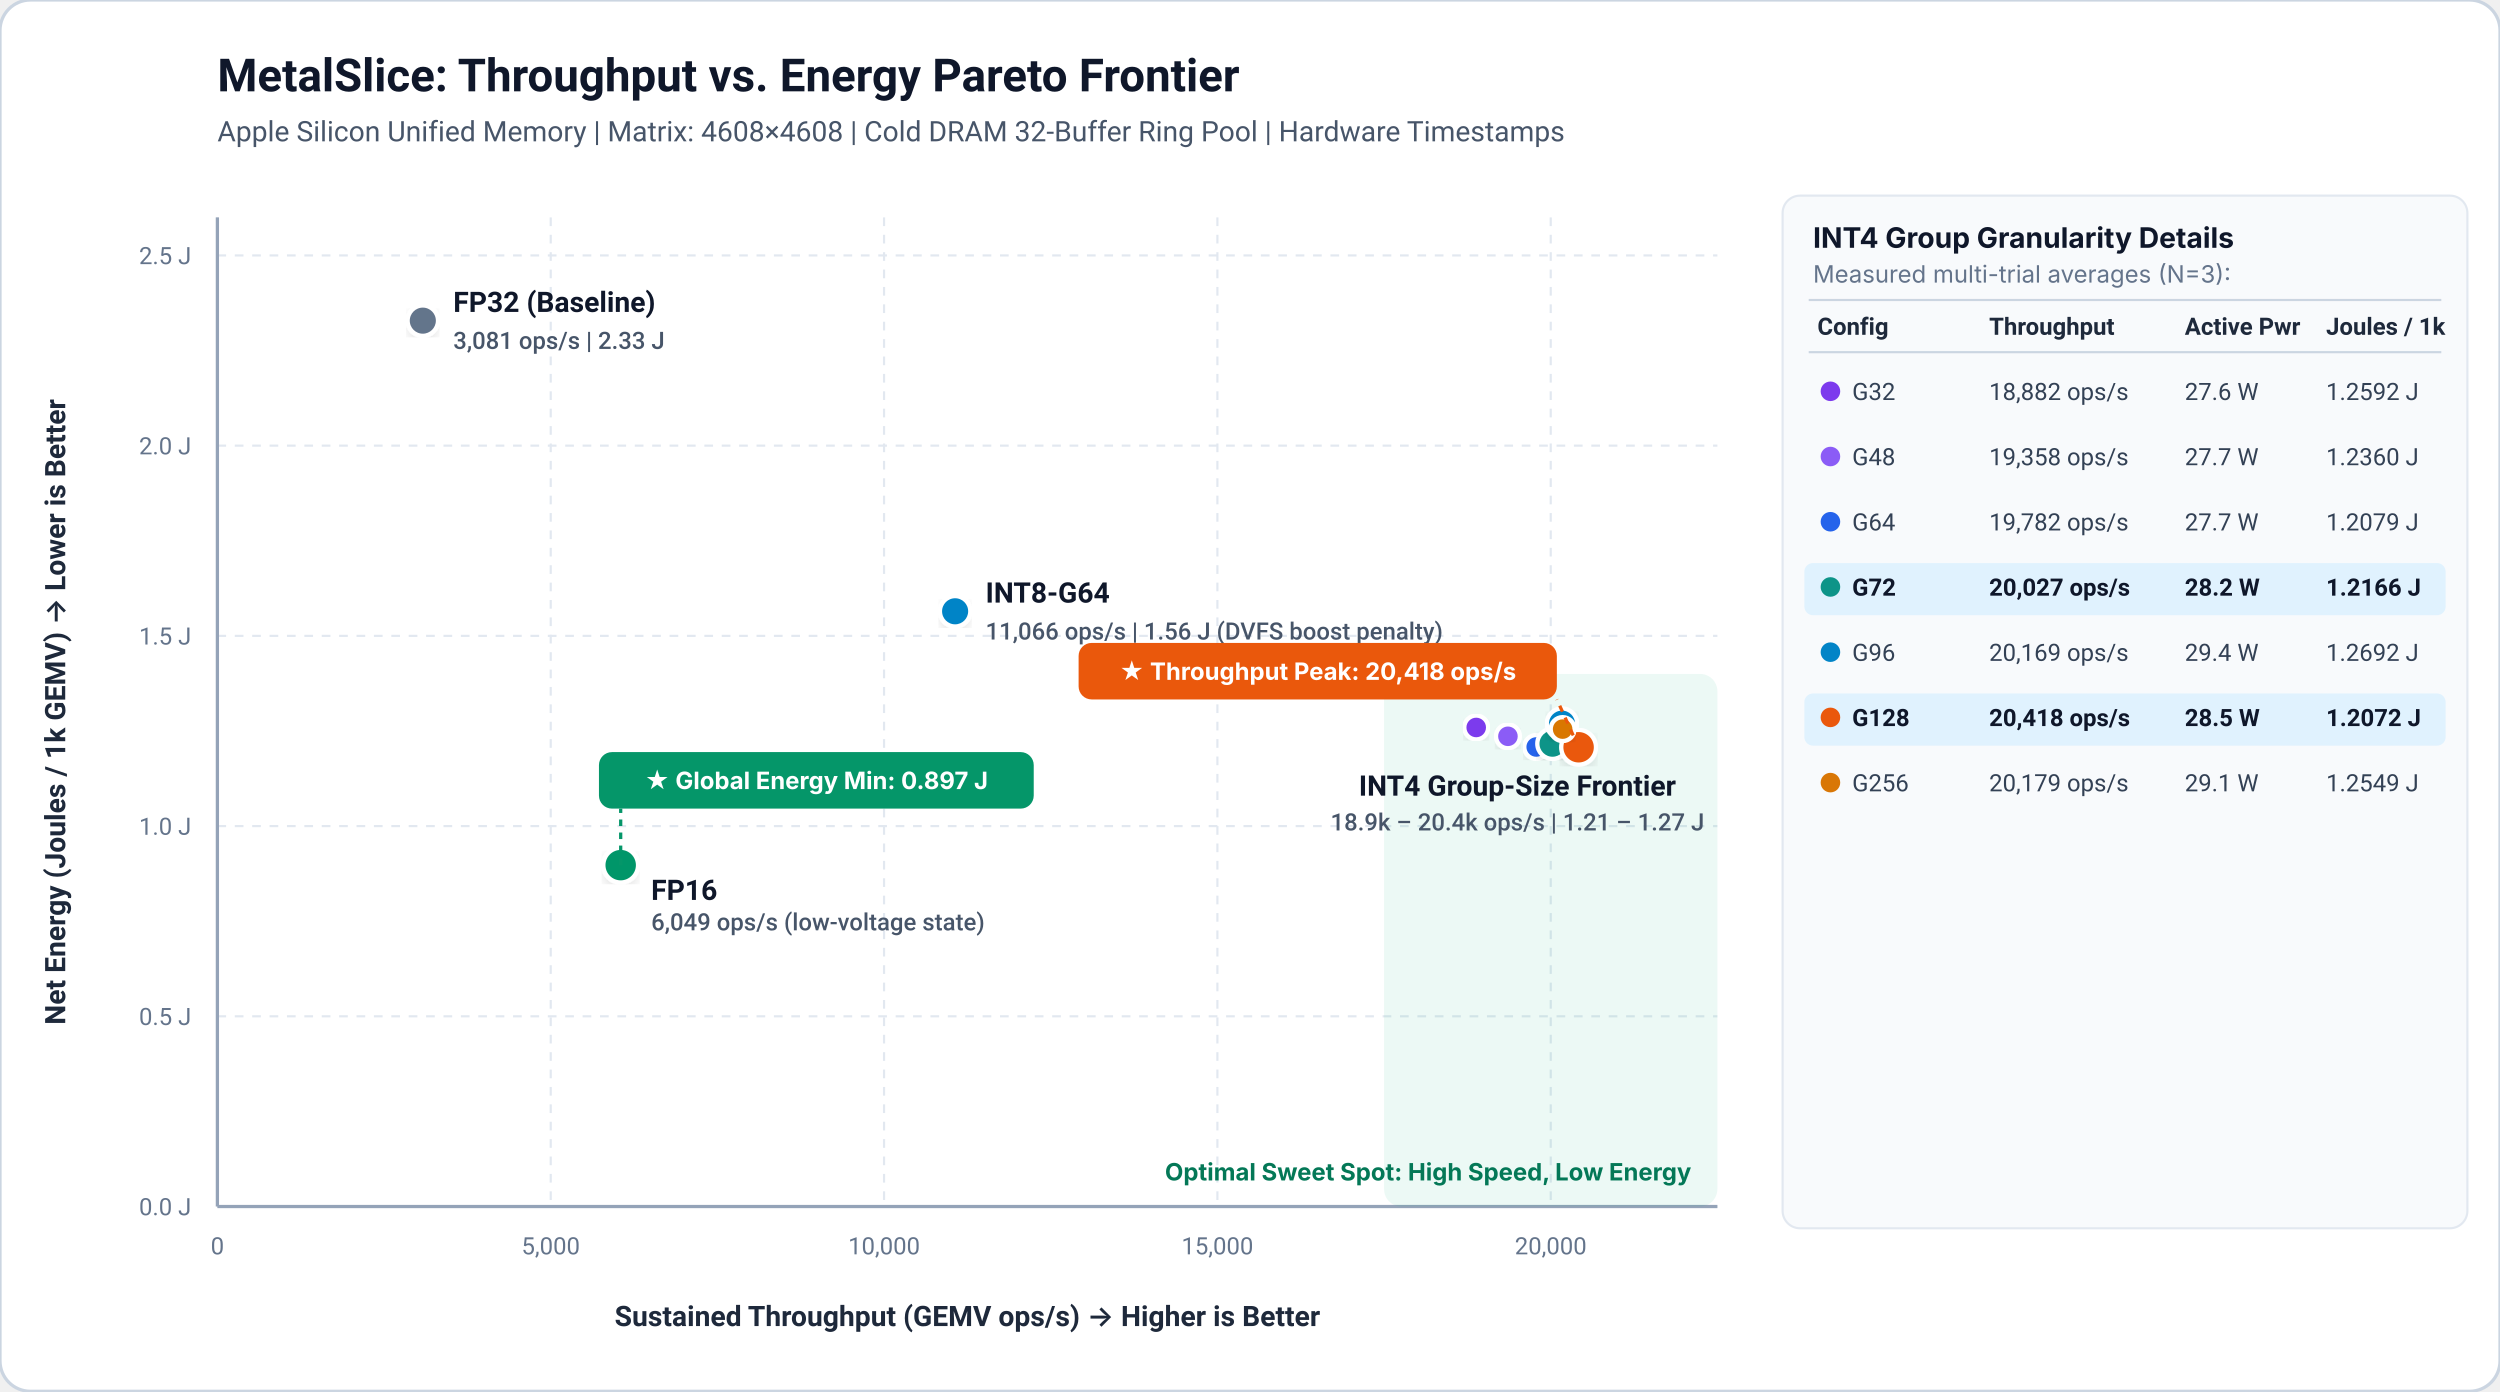
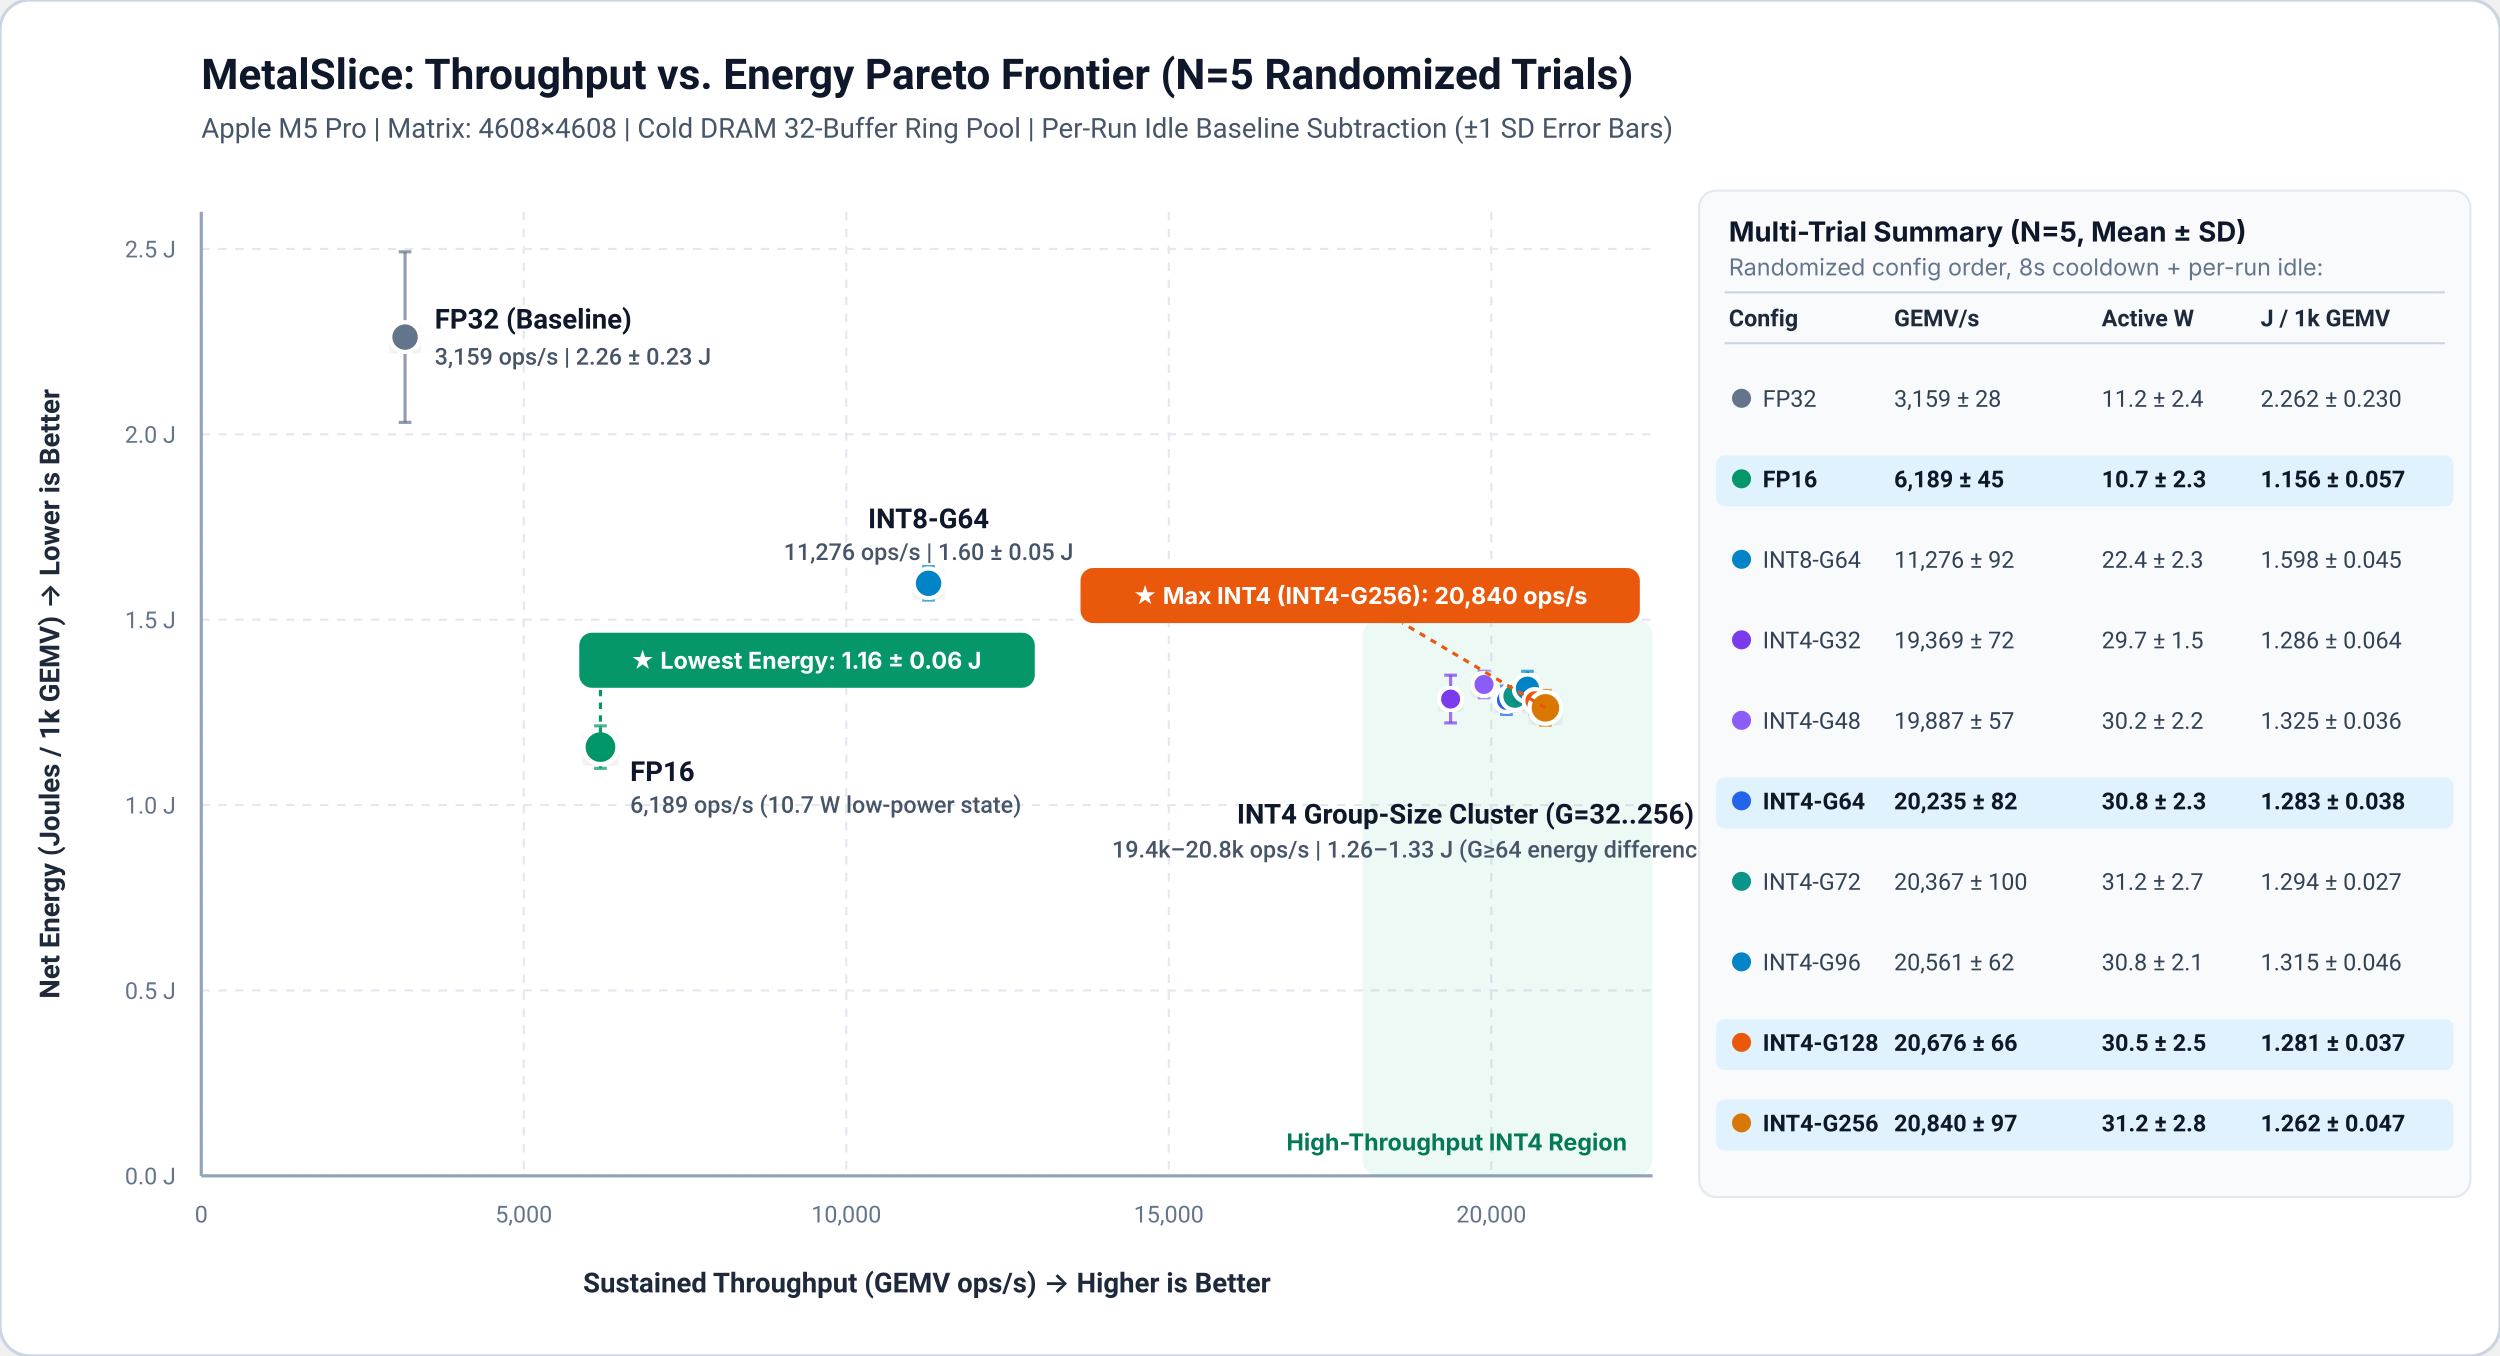
- <svg xmlns="http://www.w3.org/2000/svg" width="1150" height="640">
+ <svg xmlns="http://www.w3.org/2000/svg" width="1180" height="640" viewBox="0 0 1180 640">
  <defs>
    <filter id="shadow" x="-5%" y="-5%" width="110%" height="110%">
      <feDropShadow dx="0" dy="2" stdDeviation="3" flood-opacity="0.12" />
    </filter>
  </defs>
  <style>
    .bg { fill: #ffffff; }
-     .title { font-family: -apple-system, BlinkMacSystemFont, "Segoe UI", Roboto, sans-serif; font-size: 21px; font-weight: 700; fill: #0f172a; }
+     .title { font-family: -apple-system, BlinkMacSystemFont, "Segoe UI", Roboto, sans-serif; font-size: 20px; font-weight: 700; fill: #0f172a; }
    .subtitle { font-family: -apple-system, BlinkMacSystemFont, "Segoe UI", Roboto, sans-serif; font-size: 13px; fill: #475569; }
    .axis-title { font-family: -apple-system, BlinkMacSystemFont, "Segoe UI", Roboto, sans-serif; font-size: 13px; font-weight: 600; fill: #1e293b; }
    .grid { stroke: #e2e8f0; stroke-width: 1; stroke-dasharray: 4,4; }
    .axis-line { stroke: #94a3b8; stroke-width: 1.5; }
    .tick-label { font-family: -apple-system, BlinkMacSystemFont, "Segoe UI", Roboto, sans-serif; font-size: 11px; fill: #64748b; }
    .point-label { font-family: -apple-system, BlinkMacSystemFont, "Segoe UI", Roboto, sans-serif; font-size: 13px; font-weight: 700; fill: #0f172a; }
    .point-sub { font-family: -apple-system, BlinkMacSystemFont, "Segoe UI", Roboto, sans-serif; font-size: 11px; font-weight: 500; fill: #475569; }
    .table-hdr { font-family: -apple-system, BlinkMacSystemFont, "Segoe UI", Roboto, sans-serif; font-size: 11px; font-weight: 700; fill: #1e293b; }
    .table-cell { font-family: -apple-system, BlinkMacSystemFont, "Segoe UI", Roboto, sans-serif; font-size: 11px; fill: #334155; }
    .table-cell-bold { font-family: -apple-system, BlinkMacSystemFont, "Segoe UI", Roboto, sans-serif; font-size: 11px; font-weight: 700; fill: #0f172a; }
  </style>
-   <rect width="1150" height="640" class="bg" rx="14" stroke="#cbd5e1" stroke-width="1.5" />
-   <text x="100" y="42" class="title">MetalSlice: Throughput vs. Energy Pareto Frontier</text>
-   <text x="100" y="65" class="subtitle">Apple Silicon Unified Memory | Matrix: 4608×4608 | Cold DRAM 32-Buffer Ring Pool | Hardware Timestamps</text>
-   <line x1="100.0" y1="100" x2="100.0" y2="555" class="grid" />
-   <text x="100.0" y="577" class="tick-label" text-anchor="middle">0</text>
-   <line x1="253.333" y1="100" x2="253.333" y2="555" class="grid" />
-   <text x="253.333" y="577" class="tick-label" text-anchor="middle">5,000</text>
-   <line x1="406.667" y1="100" x2="406.667" y2="555" class="grid" />
-   <text x="406.667" y="577" class="tick-label" text-anchor="middle">10,000</text>
-   <line x1="560.0" y1="100" x2="560.0" y2="555" class="grid" />
-   <text x="560.0" y="577" class="tick-label" text-anchor="middle">15,000</text>
-   <line x1="713.333" y1="100" x2="713.333" y2="555" class="grid" />
-   <text x="713.333" y="577" class="tick-label" text-anchor="middle">20,000</text>
-   <line x1="100" y1="555.0" x2="790" y2="555.0" class="grid" />
-   <text x="88" y="559.0" class="tick-label" text-anchor="end">0.0 J</text>
-   <line x1="100" y1="467.5" x2="790" y2="467.5" class="grid" />
-   <text x="88" y="471.5" class="tick-label" text-anchor="end">0.5 J</text>
-   <line x1="100" y1="380.0" x2="790" y2="380.0" class="grid" />
-   <text x="88" y="384.0" class="tick-label" text-anchor="end">1.0 J</text>
-   <line x1="100" y1="292.5" x2="790" y2="292.5" class="grid" />
-   <text x="88" y="296.5" class="tick-label" text-anchor="end">1.5 J</text>
-   <line x1="100" y1="205" x2="790" y2="205" class="grid" />
-   <text x="88" y="209" class="tick-label" text-anchor="end">2.0 J</text>
-   <line x1="100" y1="117.5" x2="790" y2="117.5" class="grid" />
-   <text x="88" y="121.5" class="tick-label" text-anchor="end">2.5 J</text>
-   <line x1="100" y1="555" x2="790" y2="555" class="axis-line" />
-   <line x1="100" y1="100" x2="100" y2="555" class="axis-line" />
-   <text x="445.0" y="610" class="axis-title" text-anchor="middle">Sustained Throughput (GEMV ops/s) → Higher is Better</text>
-   <text x="30" y="327.5" class="axis-title" text-anchor="middle" transform="rotate(-90 30 327.5)">Net Energy (Joules / 1k GEMV) → Lower is Better</text>
-   <rect x="636.667" y="310.0" width="153.333" height="245.0" fill="#10b981" fill-opacity="0.08" rx="8" />
-   <text x="778" y="543" font-family="-apple-system, sans-serif" font-size="11px" font-weight="700" fill="#047857" text-anchor="end">Optimal Sweet Spot: High Speed, Low Energy</text>
-   <circle cx="194.497" cy="147.499" r="7" fill="#64748b" stroke="#ffffff" stroke-width="2" filter="url(#shadow)" />
-   <text x="208.497" y="143.499" class="point-label">FP32 (Baseline)</text>
-   <text x="208.497" y="160.499" class="point-sub">3,081 ops/s | 2.33 J</text>
-   <circle cx="285.518" cy="397.963" r="8" fill="#059669" stroke="#ffffff" stroke-width="2" filter="url(#shadow)" />
-   <rect x="275.518" y="345.963" width="200" height="26" rx="6" fill="#059669" />
-   <text x="375.518" y="362.963" font-family="-apple-system, sans-serif" font-size="11px" font-weight="700" fill="#ffffff" text-anchor="middle">★ Global Energy Min: 0.897 J</text>
-   <line x1="285.518" y1="397.963" x2="285.518" y2="371.963" stroke="#059669" stroke-width="1.5" stroke-dasharray="3,3" />
-   <text x="299.518" y="413.963" class="point-label">FP16</text>
-   <text x="299.518" y="427.963" class="point-sub">6,049 ops/s (low-voltage state)</text>
-   <circle cx="439.354" cy="281.193" r="7" fill="#0284c7" stroke="#ffffff" stroke-width="2" filter="url(#shadow)" />
-   <text x="453.354" y="277.193" class="point-label">INT8-G64</text>
-   <text x="453.354" y="294.193" class="point-sub">11,066 ops/s | 1.56 J (DVFS boost penalty)</text>
-   <circle cx="679.056" cy="334.636" r="5.5" fill="#7c3aed" stroke="#ffffff" stroke-width="2" filter="url(#shadow)" />
-   <circle cx="693.65" cy="338.699" r="5.5" fill="#8b5cf6" stroke="#ffffff" stroke-width="2" filter="url(#shadow)" />
-   <circle cx="706.651" cy="343.613" r="5.5" fill="#2563eb" stroke="#ffffff" stroke-width="2" filter="url(#shadow)" />
-   <circle cx="714.168" cy="342.102" r="7" fill="#0d9488" stroke="#ffffff" stroke-width="2" filter="url(#shadow)" />
-   <circle cx="718.515" cy="332.885" r="7" fill="#0284c7" stroke="#ffffff" stroke-width="2" filter="url(#shadow)" />
-   <circle cx="726.158" cy="343.742" r="8" fill="#ea580c" stroke="#ffffff" stroke-width="2" filter="url(#shadow)" />
-   <circle cx="718.811" cy="335.389" r="5.5" fill="#d97706" stroke="#ffffff" stroke-width="2" filter="url(#shadow)" />
-   <rect x="496.158" y="295.742" width="220" height="26" rx="6" fill="#ea580c" />
-   <text x="606.158" y="312.742" font-family="-apple-system, sans-serif" font-size="11px" font-weight="700" fill="#ffffff" text-anchor="middle">★ Throughput Peak: 20,418 ops/s</text>
-   <line x1="726.158" y1="343.742" x2="716.158" y2="321.742" stroke="#ea580c" stroke-width="1.5" stroke-dasharray="3,3" />
-   <text x="698.0" y="366.0" class="point-label" fill="#2563eb" text-anchor="middle">INT4 Group-Size Frontier</text>
-   <text x="698.0" y="382.0" class="point-sub" text-anchor="middle">18.9k – 20.4k ops/s | 1.21 – 1.27 J</text>
-   <rect x="820" y="90" width="315" height="475" fill="#f8fafc" stroke="#e2e8f0" stroke-width="1" rx="8" />
-   <text x="834" y="114" font-family="-apple-system, sans-serif" font-size="13px" font-weight="700" fill="#0f172a">INT4 Group Granularity Details</text>
-   <text x="834" y="130" font-family="-apple-system, sans-serif" font-size="11px" fill="#64748b">Measured multi-trial averages (N=3):</text>
-   <line x1="832" y1="138" x2="1123" y2="138" stroke="#cbd5e1" stroke-width="1" />
-   <text x="836" y="154" class="table-hdr">Config</text>
-   <text x="915" y="154" class="table-hdr">Throughput</text>
-   <text x="1005" y="154" class="table-hdr">Active Pwr</text>
-   <text x="1070" y="154" class="table-hdr">Joules / 1k</text>
-   <line x1="832" y1="162" x2="1123" y2="162" stroke="#cbd5e1" stroke-width="1" />
-   <circle cx="842" cy="180" r="4.5" fill="#7c3aed" />
-   <text x="852" y="184" class="table-cell">G32</text>
-   <text x="915" y="184" class="table-cell">18,882 ops/s</text>
-   <text x="1005" y="184" class="table-cell">27.6 W</text>
-   <text x="1070" y="184" class="table-cell">1.2592 J</text>
-   <circle cx="842" cy="210" r="4.5" fill="#8b5cf6" />
-   <text x="852" y="214" class="table-cell">G48</text>
-   <text x="915" y="214" class="table-cell">19,358 ops/s</text>
-   <text x="1005" y="214" class="table-cell">27.7 W</text>
-   <text x="1070" y="214" class="table-cell">1.2360 J</text>
-   <circle cx="842" cy="240" r="4.5" fill="#2563eb" />
-   <text x="852" y="244" class="table-cell">G64</text>
-   <text x="915" y="244" class="table-cell">19,782 ops/s</text>
-   <text x="1005" y="244" class="table-cell">27.7 W</text>
-   <text x="1070" y="244" class="table-cell">1.2079 J</text>
-   <rect x="830" y="259" width="295" height="24" fill="#e0f2fe" rx="4" />
-   <circle cx="842" cy="270" r="4.5" fill="#0d9488" />
-   <text x="852" y="274" class="table-cell-bold">G72</text>
-   <text x="915" y="274" class="table-cell-bold">20,027 ops/s</text>
-   <text x="1005" y="274" class="table-cell-bold">28.2 W</text>
-   <text x="1070" y="274" class="table-cell-bold">1.2166 J</text>
-   <circle cx="842" cy="300" r="4.5" fill="#0284c7" />
-   <text x="852" y="304" class="table-cell">G96</text>
-   <text x="915" y="304" class="table-cell">20,169 ops/s</text>
-   <text x="1005" y="304" class="table-cell">29.4 W</text>
-   <text x="1070" y="304" class="table-cell">1.2692 J</text>
-   <rect x="830" y="319" width="295" height="24" fill="#e0f2fe" rx="4" />
-   <circle cx="842" cy="330" r="4.5" fill="#ea580c" />
-   <text x="852" y="334" class="table-cell-bold">G128</text>
-   <text x="915" y="334" class="table-cell-bold">20,418 ops/s</text>
-   <text x="1005" y="334" class="table-cell-bold">28.5 W</text>
-   <text x="1070" y="334" class="table-cell-bold">1.2072 J</text>
-   <circle cx="842" cy="360" r="4.5" fill="#d97706" />
-   <text x="852" y="364" class="table-cell">G256</text>
-   <text x="915" y="364" class="table-cell">20,179 ops/s</text>
-   <text x="1005" y="364" class="table-cell">29.1 W</text>
-   <text x="1070" y="364" class="table-cell">1.2549 J</text>
+   <rect width="1180" height="640" class="bg" rx="14" stroke="#cbd5e1" stroke-width="1.5" />
+   <text x="95" y="42" class="title">MetalSlice: Throughput vs. Energy Pareto Frontier (N=5 Randomized Trials)</text>
+   <text x="95" y="65" class="subtitle">Apple M5 Pro | Matrix: 4608×4608 | Cold DRAM 32-Buffer Ring Pool | Per-Run Idle Baseline Subtraction (±1 SD Error Bars)</text>
+   <line x1="95.0" y1="100" x2="95.0" y2="555" class="grid" />
+   <text x="95.0" y="577" class="tick-label" text-anchor="middle">0</text>
+   <line x1="247.222" y1="100" x2="247.222" y2="555" class="grid" />
+   <text x="247.222" y="577" class="tick-label" text-anchor="middle">5,000</text>
+   <line x1="399.444" y1="100" x2="399.444" y2="555" class="grid" />
+   <text x="399.444" y="577" class="tick-label" text-anchor="middle">10,000</text>
+   <line x1="551.667" y1="100" x2="551.667" y2="555" class="grid" />
+   <text x="551.667" y="577" class="tick-label" text-anchor="middle">15,000</text>
+   <line x1="703.889" y1="100" x2="703.889" y2="555" class="grid" />
+   <text x="703.889" y="577" class="tick-label" text-anchor="middle">20,000</text>
+   <line x1="95" y1="555.0" x2="780" y2="555.0" class="grid" />
+   <text x="83" y="559.0" class="tick-label" text-anchor="end">0.0 J</text>
+   <line x1="95" y1="467.5" x2="780" y2="467.5" class="grid" />
+   <text x="83" y="471.5" class="tick-label" text-anchor="end">0.5 J</text>
+   <line x1="95" y1="380.0" x2="780" y2="380.0" class="grid" />
+   <text x="83" y="384.0" class="tick-label" text-anchor="end">1.0 J</text>
+   <line x1="95" y1="292.5" x2="780" y2="292.5" class="grid" />
+   <text x="83" y="296.5" class="tick-label" text-anchor="end">1.5 J</text>
+   <line x1="95" y1="205" x2="780" y2="205" class="grid" />
+   <text x="83" y="209" class="tick-label" text-anchor="end">2.0 J</text>
+   <line x1="95" y1="117.5" x2="780" y2="117.5" class="grid" />
+   <text x="83" y="121.5" class="tick-label" text-anchor="end">2.5 J</text>
+   <line x1="95" y1="555" x2="780" y2="555" class="axis-line" />
+   <line x1="95" y1="100" x2="95" y2="555" class="axis-line" />
+   <text x="437.5" y="610" class="axis-title" text-anchor="middle">Sustained Throughput (GEMV ops/s) → Higher is Better</text>
+   <text x="28" y="327.5" class="axis-title" text-anchor="middle" transform="rotate(-90 28 327.5)">Net Energy (Joules / 1k GEMV) → Lower is Better</text>
+   <rect x="643.0" y="292.5" width="137.0" height="262.5" fill="#10b981" fill-opacity="0.08" rx="8" />
+   <text x="768" y="543" font-family="-apple-system, sans-serif" font-size="11px" font-weight="700" fill="#047857" text-anchor="end">High-Throughput INT4 Region</text>
+   <line x1="190.33" y1="159.113" x2="192.038" y2="159.113" stroke="#64748b" stroke-width="1.5" opacity="0.7" />
+   <line x1="191.184" y1="199.365" x2="191.184" y2="118.861" stroke="#64748b" stroke-width="1.5" opacity="0.7" />
+   <line x1="188.184" y1="199.365" x2="194.184" y2="199.365" stroke="#64748b" stroke-width="1.5" opacity="0.7" />
+   <line x1="188.184" y1="118.861" x2="194.184" y2="118.861" stroke="#64748b" stroke-width="1.5" opacity="0.7" />
+   <line x1="282.031" y1="352.635" x2="284.79" y2="352.635" stroke="#059669" stroke-width="1.5" opacity="0.7" />
+   <line x1="283.411" y1="362.669" x2="283.411" y2="342.6" stroke="#059669" stroke-width="1.5" opacity="0.7" />
+   <line x1="280.411" y1="362.669" x2="286.411" y2="362.669" stroke="#059669" stroke-width="1.5" opacity="0.7" />
+   <line x1="280.411" y1="342.6" x2="286.411" y2="342.6" stroke="#059669" stroke-width="1.5" opacity="0.7" />
+   <line x1="435.461" y1="275.323" x2="441.093" y2="275.323" stroke="#0284c7" stroke-width="1.5" opacity="0.7" />
+   <line x1="438.277" y1="283.235" x2="438.277" y2="267.41" stroke="#0284c7" stroke-width="1.5" opacity="0.7" />
+   <line x1="435.277" y1="283.235" x2="441.277" y2="283.235" stroke="#0284c7" stroke-width="1.5" opacity="0.7" />
+   <line x1="435.277" y1="267.41" x2="441.277" y2="267.41" stroke="#0284c7" stroke-width="1.5" opacity="0.7" />
+   <line x1="682.503" y1="329.959" x2="686.869" y2="329.959" stroke="#7c3aed" stroke-width="1.5" opacity="0.7" />
+   <line x1="684.686" y1="341.228" x2="684.686" y2="318.69" stroke="#7c3aed" stroke-width="1.5" opacity="0.7" />
+   <line x1="681.686" y1="341.228" x2="687.686" y2="341.228" stroke="#7c3aed" stroke-width="1.5" opacity="0.7" />
+   <line x1="681.686" y1="318.69" x2="687.686" y2="318.69" stroke="#7c3aed" stroke-width="1.5" opacity="0.7" />
+   <line x1="698.72" y1="323.072" x2="702.189" y2="323.072" stroke="#8b5cf6" stroke-width="1.5" opacity="0.7" />
+   <line x1="700.455" y1="329.319" x2="700.455" y2="316.824" stroke="#8b5cf6" stroke-width="1.5" opacity="0.7" />
+   <line x1="697.455" y1="329.319" x2="703.455" y2="329.319" stroke="#8b5cf6" stroke-width="1.5" opacity="0.7" />
+   <line x1="697.455" y1="316.824" x2="703.455" y2="316.824" stroke="#8b5cf6" stroke-width="1.5" opacity="0.7" />
+   <line x1="708.549" y1="330.524" x2="713.547" y2="330.524" stroke="#2563eb" stroke-width="1.5" opacity="0.7" />
+   <line x1="711.048" y1="337.212" x2="711.048" y2="323.835" stroke="#2563eb" stroke-width="1.5" opacity="0.7" />
+   <line x1="708.048" y1="337.212" x2="714.048" y2="337.212" stroke="#2563eb" stroke-width="1.5" opacity="0.7" />
+   <line x1="708.048" y1="323.835" x2="714.048" y2="323.835" stroke="#2563eb" stroke-width="1.5" opacity="0.7" />
+   <line x1="712.031" y1="328.601" x2="718.098" y2="328.601" stroke="#0d9488" stroke-width="1.5" opacity="0.7" />
+   <line x1="715.064" y1="333.257" x2="715.064" y2="323.945" stroke="#0d9488" stroke-width="1.5" opacity="0.7" />
+   <line x1="712.064" y1="333.257" x2="718.064" y2="333.257" stroke="#0d9488" stroke-width="1.5" opacity="0.7" />
+   <line x1="712.064" y1="323.945" x2="718.064" y2="323.945" stroke="#0d9488" stroke-width="1.5" opacity="0.7" />
+   <line x1="719.086" y1="324.848" x2="722.844" y2="324.848" stroke="#0284c7" stroke-width="1.5" opacity="0.7" />
+   <line x1="720.965" y1="332.841" x2="720.965" y2="316.855" stroke="#0284c7" stroke-width="1.5" opacity="0.7" />
+   <line x1="717.965" y1="332.841" x2="723.965" y2="332.841" stroke="#0284c7" stroke-width="1.5" opacity="0.7" />
+   <line x1="717.965" y1="316.855" x2="723.965" y2="316.855" stroke="#0284c7" stroke-width="1.5" opacity="0.7" />
+   <line x1="722.463" y1="330.754" x2="726.493" y2="330.754" stroke="#ea580c" stroke-width="1.5" opacity="0.7" />
+   <line x1="724.478" y1="337.232" x2="724.478" y2="324.275" stroke="#ea580c" stroke-width="1.5" opacity="0.7" />
+   <line x1="721.478" y1="337.232" x2="727.478" y2="337.232" stroke="#ea580c" stroke-width="1.5" opacity="0.7" />
+   <line x1="721.478" y1="324.275" x2="727.478" y2="324.275" stroke="#ea580c" stroke-width="1.5" opacity="0.7" />
+   <line x1="726.485" y1="334.102" x2="732.411" y2="334.102" stroke="#d97706" stroke-width="1.5" opacity="0.7" />
+   <line x1="729.448" y1="342.316" x2="729.448" y2="325.888" stroke="#d97706" stroke-width="1.5" opacity="0.7" />
+   <line x1="726.448" y1="342.316" x2="732.448" y2="342.316" stroke="#d97706" stroke-width="1.5" opacity="0.7" />
+   <line x1="726.448" y1="325.888" x2="732.448" y2="325.888" stroke="#d97706" stroke-width="1.5" opacity="0.7" />
+   <circle cx="191.184" cy="159.113" r="7" fill="#64748b" stroke="#ffffff" stroke-width="2" filter="url(#shadow)" />
+   <text x="205.184" y="155.113" class="point-label">FP32 (Baseline)</text>
+   <text x="205.184" y="172.113" class="point-sub">3,159 ops/s | 2.26 ± 0.23 J</text>
+   <circle cx="283.411" cy="352.635" r="8" fill="#059669" stroke="#ffffff" stroke-width="2" filter="url(#shadow)" />
+   <rect x="273.411" y="298.635" width="215" height="26" rx="6" fill="#059669" />
+   <text x="380.411" y="315.635" font-family="-apple-system, sans-serif" font-size="11px" font-weight="700" fill="#ffffff" text-anchor="middle">★ Lowest Energy: 1.16 ± 0.06 J</text>
+   <line x1="283.411" y1="352.635" x2="283.411" y2="324.635" stroke="#059669" stroke-width="1.5" stroke-dasharray="3,3" />
+   <text x="297.411" y="368.635" class="point-label">FP16</text>
+   <text x="297.411" y="383.635" class="point-sub">6,189 ops/s (10.7 W low-power state)</text>
+   <circle cx="438.277" cy="275.323" r="7" fill="#0284c7" stroke="#ffffff" stroke-width="2" filter="url(#shadow)" />
+   <text x="438.277" y="249.323" class="point-label" text-anchor="middle">INT8-G64</text>
+   <text x="438.277" y="264.323" class="point-sub" text-anchor="middle">11,276 ops/s | 1.60 ± 0.05 J</text>
+   <circle cx="684.686" cy="329.959" r="5.5" fill="#7c3aed" stroke="#ffffff" stroke-width="2" filter="url(#shadow)" />
+   <circle cx="700.455" cy="323.072" r="5.5" fill="#8b5cf6" stroke="#ffffff" stroke-width="2" filter="url(#shadow)" />
+   <circle cx="711.048" cy="330.524" r="5.5" fill="#2563eb" stroke="#ffffff" stroke-width="2" filter="url(#shadow)" />
+   <circle cx="715.064" cy="328.601" r="6.5" fill="#0d9488" stroke="#ffffff" stroke-width="2" filter="url(#shadow)" />
+   <circle cx="720.965" cy="324.848" r="6.5" fill="#0284c7" stroke="#ffffff" stroke-width="2" filter="url(#shadow)" />
+   <circle cx="724.478" cy="330.754" r="5.5" fill="#ea580c" stroke="#ffffff" stroke-width="2" filter="url(#shadow)" />
+   <circle cx="729.448" cy="334.102" r="7.5" fill="#d97706" stroke="#ffffff" stroke-width="2" filter="url(#shadow)" />
+   <rect x="510" y="268.102" width="264" height="26" rx="6" fill="#ea580c" />
+   <text x="642.0" y="285.102" font-family="-apple-system, sans-serif" font-size="11px" font-weight="700" fill="#ffffff" text-anchor="middle">★ Max INT4 (INT4-G256): 20,840 ops/s</text>
+   <line x1="729.448" y1="334.102" x2="662.0" y2="294.102" stroke="#ea580c" stroke-width="1.5" stroke-dasharray="3,3" />
+   <text x="691.711" y="388.75" class="point-label" fill="#2563eb" text-anchor="middle">INT4 Group-Size Cluster (G=32..256)</text>
+   <text x="691.711" y="404.75" class="point-sub" text-anchor="middle">19.4k–20.8k ops/s | 1.26–1.33 J (G≥64 energy differences p ≥ 0.50)</text>
+   <rect x="802" y="90" width="364" height="475" fill="#f8fafc" stroke="#e2e8f0" stroke-width="1" rx="8" />
+   <text x="816" y="114" font-family="-apple-system, sans-serif" font-size="13px" font-weight="700" fill="#0f172a">Multi-Trial Summary (N=5, Mean ± SD)</text>
+   <text x="816" y="130" font-family="-apple-system, sans-serif" font-size="11px" fill="#64748b">Randomized config order, 8s cooldown + per-run idle:</text>
+   <line x1="814" y1="138" x2="1154" y2="138" stroke="#cbd5e1" stroke-width="1" />
+   <text x="816" y="154" class="table-hdr">Config</text>
+   <text x="894" y="154" class="table-hdr">GEMV/s</text>
+   <text x="992" y="154" class="table-hdr">Active W</text>
+   <text x="1067" y="154" class="table-hdr">J / 1k GEMV</text>
+   <line x1="814" y1="162" x2="1154" y2="162" stroke="#cbd5e1" stroke-width="1" />
+   <circle cx="822" cy="188" r="4.5" fill="#64748b" />
+   <text x="832" y="192" class="table-cell">FP32</text>
+   <text x="894" y="192" class="table-cell">3,159 ± 28</text>
+   <text x="992" y="192" class="table-cell">11.2 ± 2.4</text>
+   <text x="1067" y="192" class="table-cell">2.262 ± 0.230</text>
+   <rect x="810" y="215" width="348" height="24" fill="#e0f2fe" rx="4" />
+   <circle cx="822" cy="226" r="4.5" fill="#059669" />
+   <text x="832" y="230" class="table-cell-bold">FP16</text>
+   <text x="894" y="230" class="table-cell-bold">6,189 ± 45</text>
+   <text x="992" y="230" class="table-cell-bold">10.7 ± 2.3</text>
+   <text x="1067" y="230" class="table-cell-bold">1.156 ± 0.057</text>
+   <circle cx="822" cy="264" r="4.5" fill="#0284c7" />
+   <text x="832" y="268" class="table-cell">INT8-G64</text>
+   <text x="894" y="268" class="table-cell">11,276 ± 92</text>
+   <text x="992" y="268" class="table-cell">22.4 ± 2.3</text>
+   <text x="1067" y="268" class="table-cell">1.598 ± 0.045</text>
+   <circle cx="822" cy="302" r="4.5" fill="#7c3aed" />
+   <text x="832" y="306" class="table-cell">INT4-G32</text>
+   <text x="894" y="306" class="table-cell">19,369 ± 72</text>
+   <text x="992" y="306" class="table-cell">29.7 ± 1.5</text>
+   <text x="1067" y="306" class="table-cell">1.286 ± 0.064</text>
+   <circle cx="822" cy="340" r="4.5" fill="#8b5cf6" />
+   <text x="832" y="344" class="table-cell">INT4-G48</text>
+   <text x="894" y="344" class="table-cell">19,887 ± 57</text>
+   <text x="992" y="344" class="table-cell">30.2 ± 2.2</text>
+   <text x="1067" y="344" class="table-cell">1.325 ± 0.036</text>
+   <rect x="810" y="367" width="348" height="24" fill="#e0f2fe" rx="4" />
+   <circle cx="822" cy="378" r="4.5" fill="#2563eb" />
+   <text x="832" y="382" class="table-cell-bold">INT4-G64</text>
+   <text x="894" y="382" class="table-cell-bold">20,235 ± 82</text>
+   <text x="992" y="382" class="table-cell-bold">30.8 ± 2.3</text>
+   <text x="1067" y="382" class="table-cell-bold">1.283 ± 0.038</text>
+   <circle cx="822" cy="416" r="4.5" fill="#0d9488" />
+   <text x="832" y="420" class="table-cell">INT4-G72</text>
+   <text x="894" y="420" class="table-cell">20,367 ± 100</text>
+   <text x="992" y="420" class="table-cell">31.2 ± 2.7</text>
+   <text x="1067" y="420" class="table-cell">1.294 ± 0.027</text>
+   <circle cx="822" cy="454" r="4.5" fill="#0284c7" />
+   <text x="832" y="458" class="table-cell">INT4-G96</text>
+   <text x="894" y="458" class="table-cell">20,561 ± 62</text>
+   <text x="992" y="458" class="table-cell">30.8 ± 2.1</text>
+   <text x="1067" y="458" class="table-cell">1.315 ± 0.046</text>
+   <rect x="810" y="481" width="348" height="24" fill="#e0f2fe" rx="4" />
+   <circle cx="822" cy="492" r="4.5" fill="#ea580c" />
+   <text x="832" y="496" class="table-cell-bold">INT4-G128</text>
+   <text x="894" y="496" class="table-cell-bold">20,676 ± 66</text>
+   <text x="992" y="496" class="table-cell-bold">30.5 ± 2.5</text>
+   <text x="1067" y="496" class="table-cell-bold">1.281 ± 0.037</text>
+   <rect x="810" y="519" width="348" height="24" fill="#e0f2fe" rx="4" />
+   <circle cx="822" cy="530" r="4.5" fill="#d97706" />
+   <text x="832" y="534" class="table-cell-bold">INT4-G256</text>
+   <text x="894" y="534" class="table-cell-bold">20,840 ± 97</text>
+   <text x="992" y="534" class="table-cell-bold">31.2 ± 2.8</text>
+   <text x="1067" y="534" class="table-cell-bold">1.262 ± 0.047</text>
</svg>
